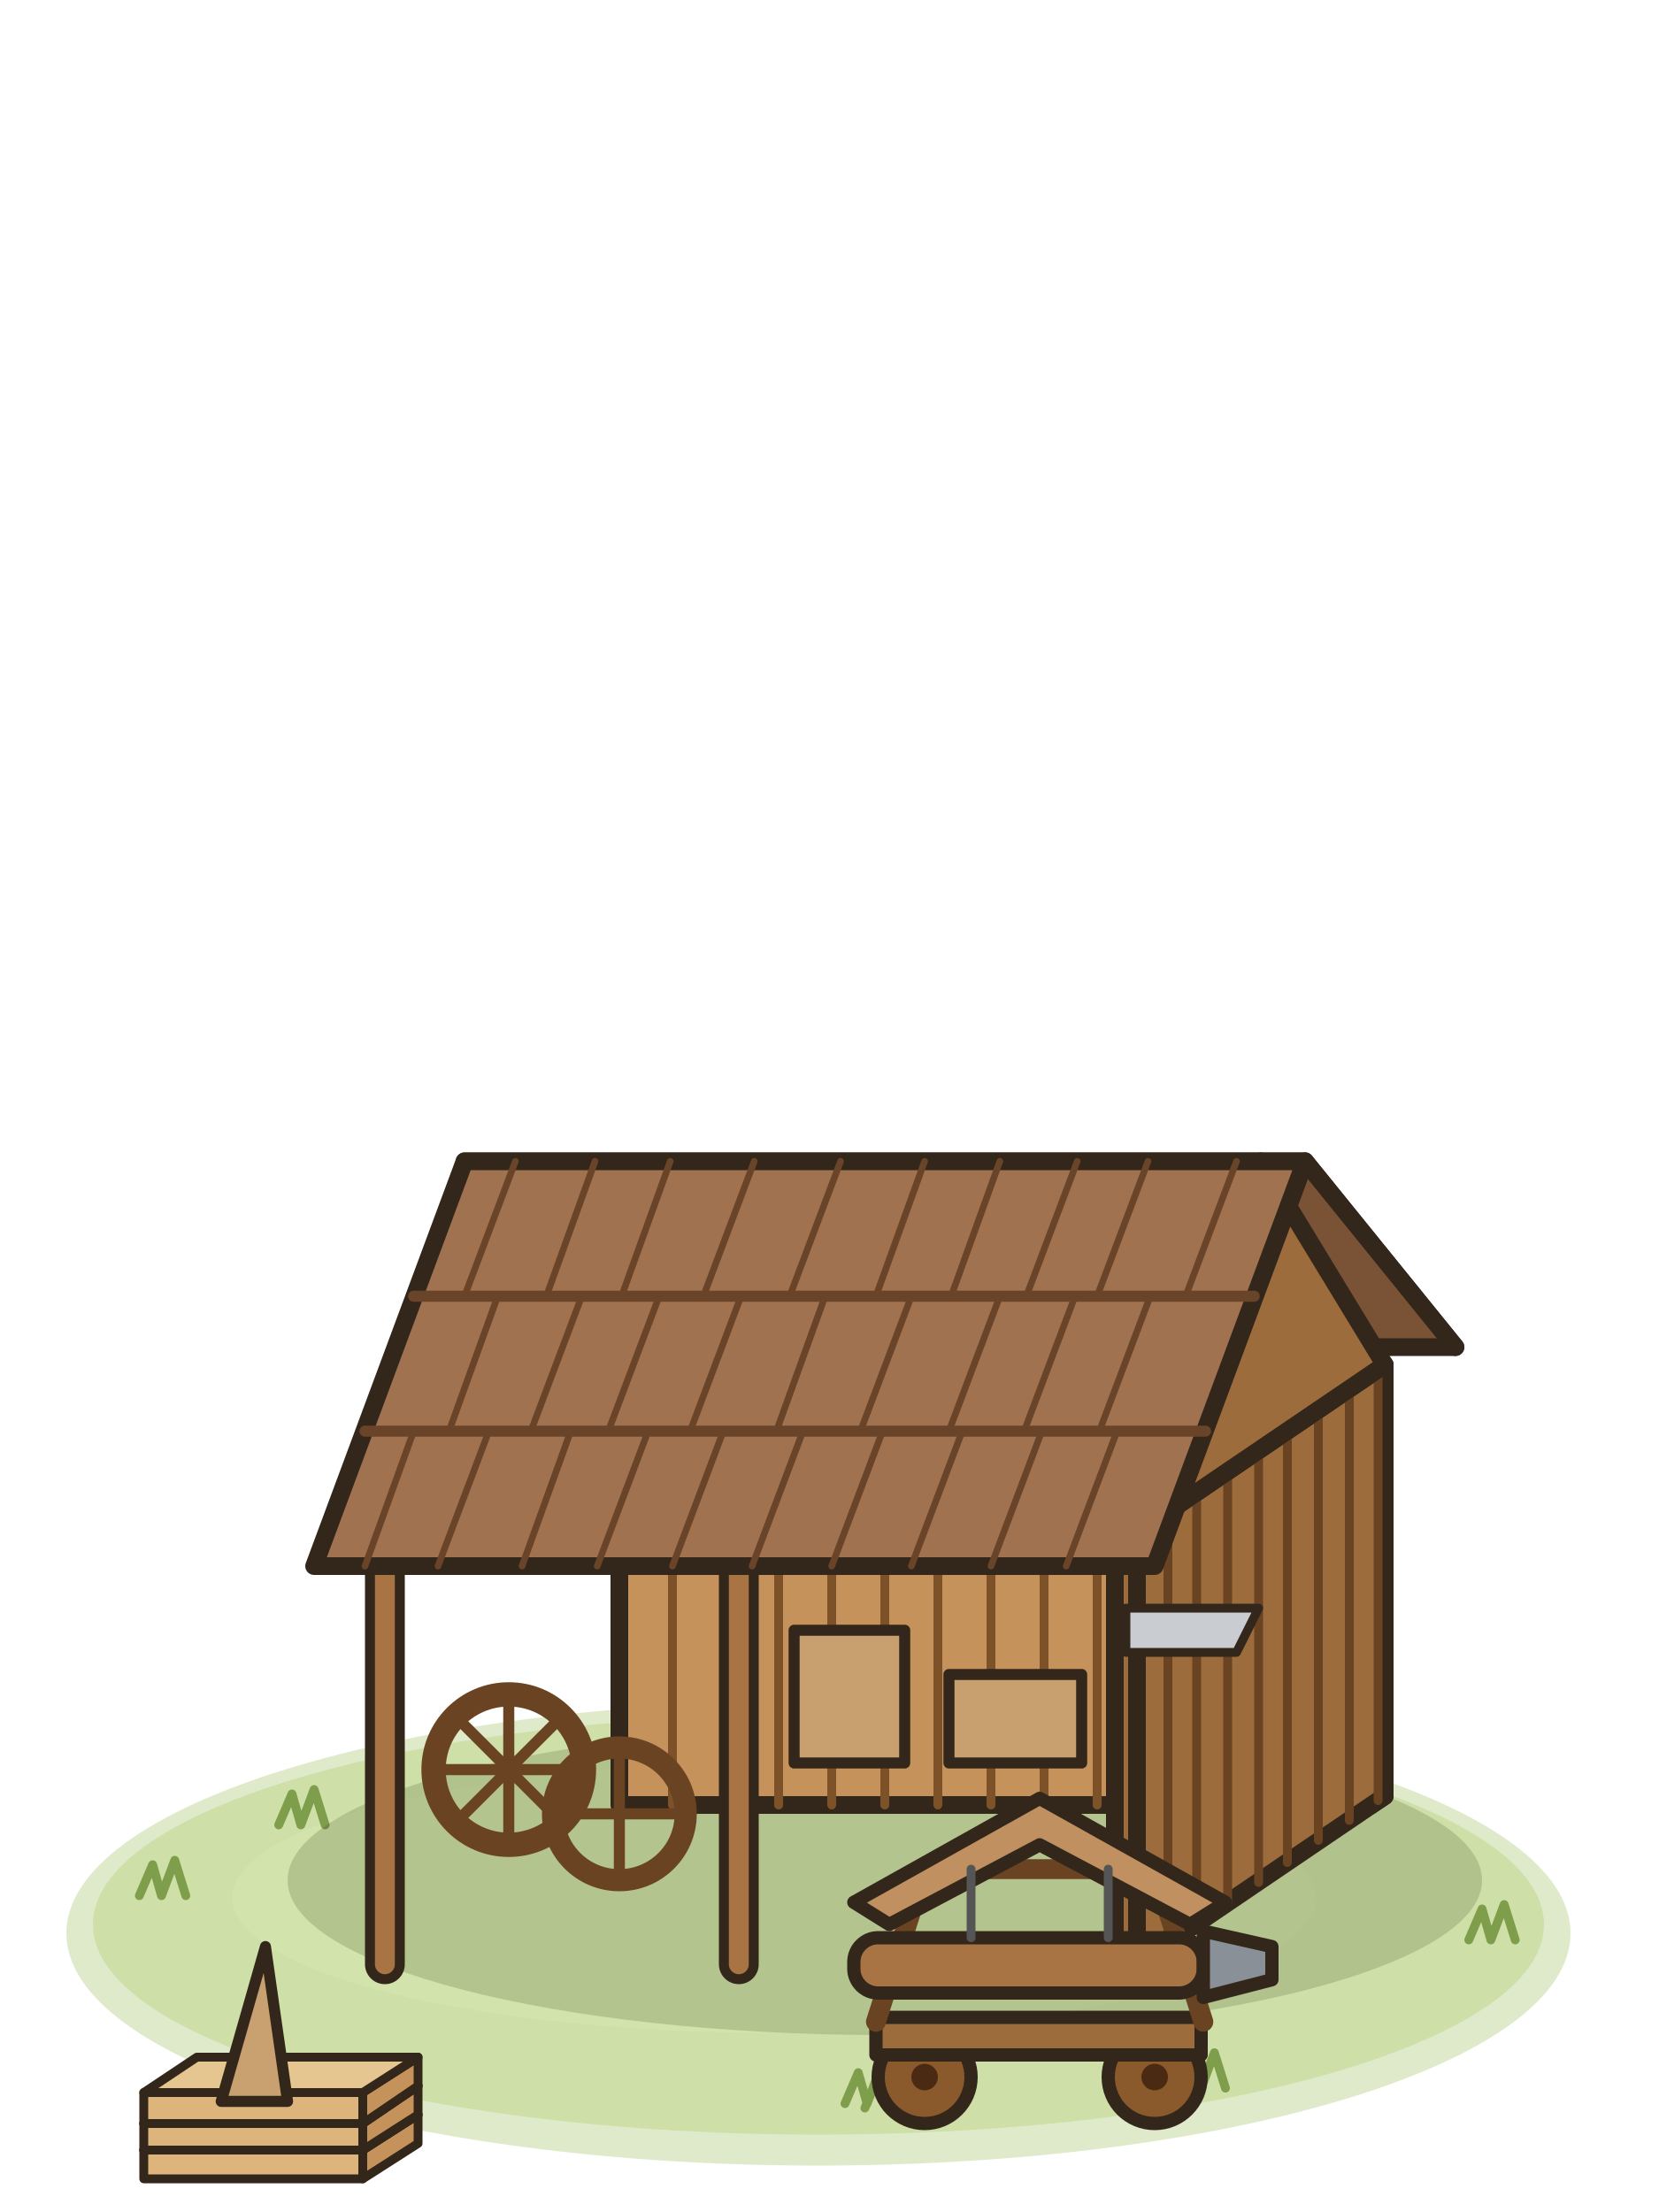
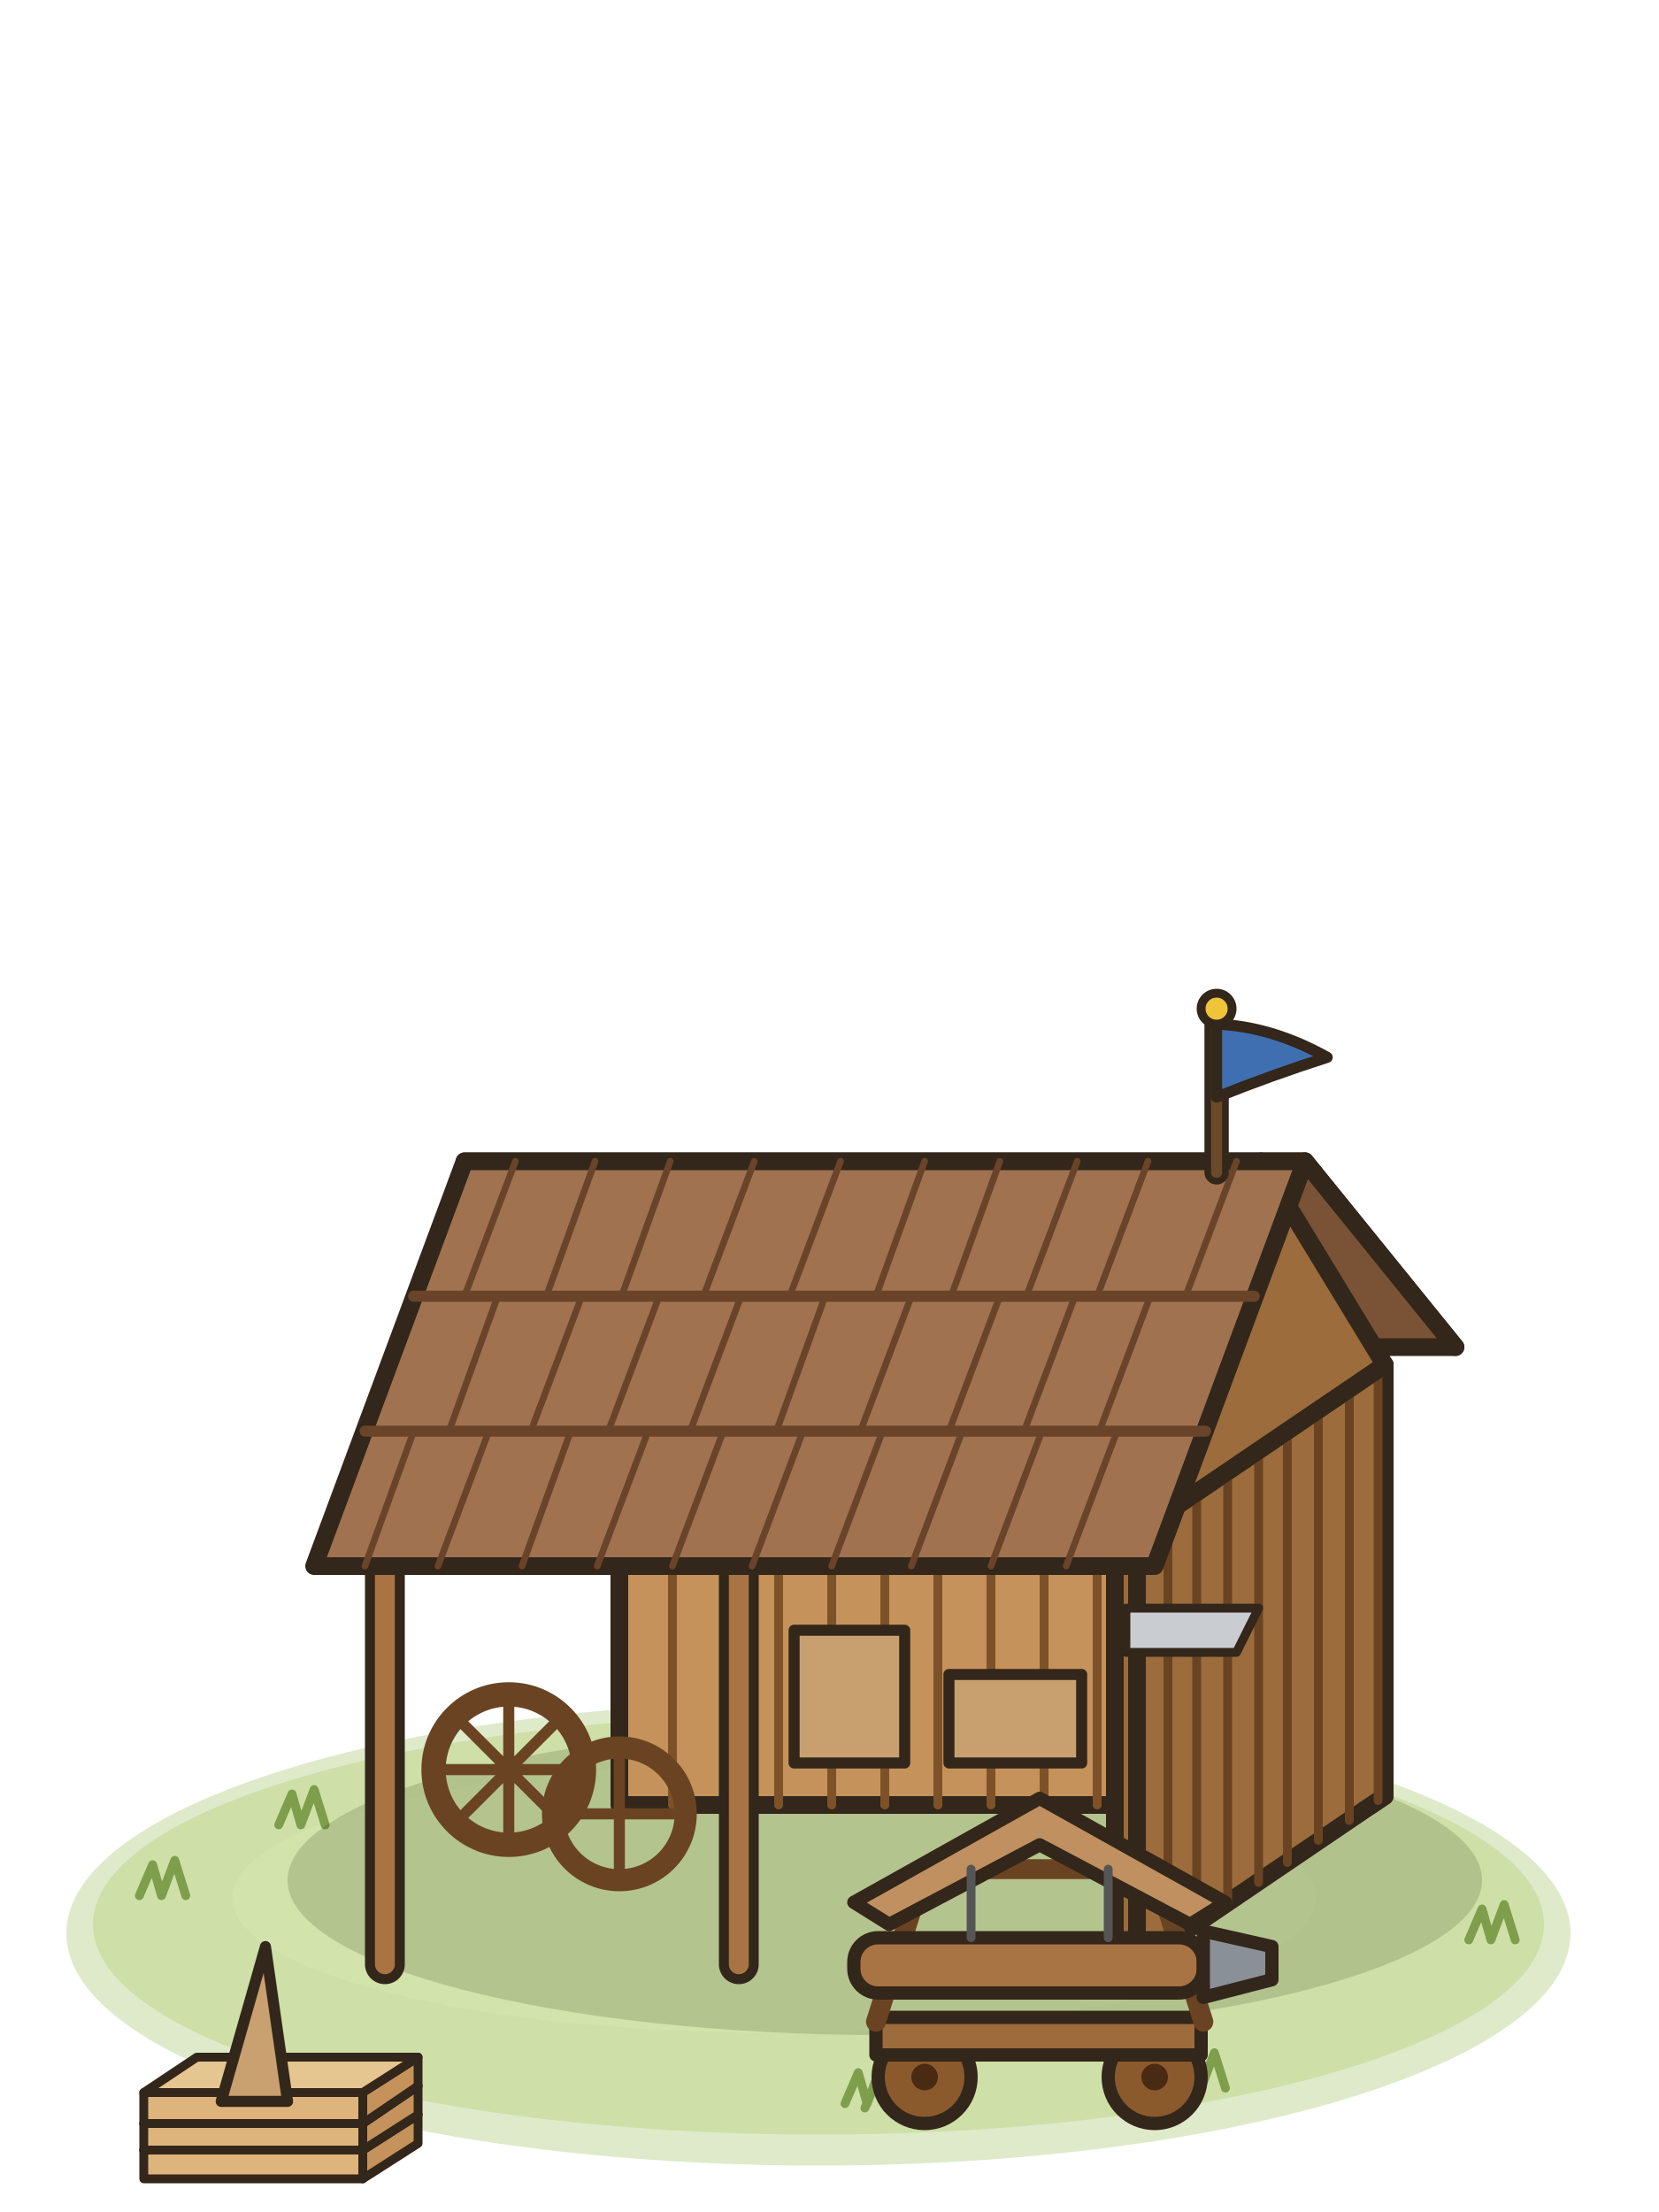
<svg xmlns="http://www.w3.org/2000/svg" viewBox="0 0 75 100">
  <g stroke="#33261a" stroke-width=".8" stroke-linejoin="round" stroke-linecap="round">
    <ellipse cx="37" cy="87.4" rx="34" ry="10.5" fill="#b9d08a" stroke="none" opacity=".45" />
    <ellipse cx="37" cy="87" rx="32.8" ry="9.5" fill="#c8dc9c" stroke="none" opacity=".75" />
    <ellipse cx="35" cy="85.8" rx="24.5" ry="6.1" fill="#d4e4ac" stroke="none" opacity=".7" />
    <path d="M38.2,95.1l.6-1.4,.4,1.4,.6-1.6,.5,1.6m-27.7-12.6l.6-1.4,.4,1.4,.6-1.6,.5,1.6m51.7,5.2l.6-1.4,.4,1.4,.6-1.6,.5,1.6m-29.4,7.6l.6-1.4,.4,1.4,.6-1.6,.5,1.6m9.7-15.7l.6-1.4,.4,1.4,.6-1.6,.5,1.6m.3,14.8l.6-1.4,.4,1.4,.6-1.6,.5,1.6m-49.1-8.7l.6-1.4,.4,1.4,.6-1.6,.5,1.6" fill="none" stroke="#7f9e4c" stroke-width=".4" />
    <ellipse cx="40" cy="85" rx="27" ry="7" fill="#2a3a10" stroke="none" opacity=".18" />
    <path d="M62,81.6l.6-.4,0-19.5-.6,.4Z" fill="#9c6c3c" />
    <path d="M28,81.6l34,0,0-19.5-34,0Z" fill="#c4925a" />
    <path d="M30.4,81.6l0-19.5m2.4,19.5l0-19.5m2.4,19.5l0-19.5m2.4,19.5l0-19.5m2.4,19.5l0-19.5m2.4,19.5l0-19.5m2.4,19.5l0-19.5m2.4,19.5l0-19.5m2.4,19.5l0-19.5m2.4,19.5l0-19.5m2.4,19.5l0-19.5m2.4,19.5l0-19.5m2.4,19.5l0-19.5m2.4,19.5l0-19.5" fill="none" stroke="#7d5229" stroke-width=".4" />
    <path d="M51.4,88.8l11.2-7.6,0-19.5-11.2,7.6Z" fill="#9c6c3c" />
    <path d="M50.4,88.8l1,0,0-19.5-1,0Z" fill="#9c6c3c" />
    <path d="M52.8,87.9l0-19.5m1.3,18.5l0-19.5m1.4,18.6l0-19.5m1.4,18.6l0-19.5m1.3,18.6l0-19.5m1.4,18.5l0-19.5m1.4,18.6l0-19.5m1.3,18.6l0-19.5" fill="none" stroke="#6a4422" stroke-width=".4" />
    <rect x="35.9" y="73.7" width="5" height="6" fill="#c8a070" stroke-width=".5" />
    <rect x="42.9" y="75.7" width="6" height="4" fill="#c8a070" stroke-width=".5" />
    <path d="M50.9,72.7h6l-1,2h-5z" fill="#c9ccd0" stroke-width=".4" />
    <path d="M32.9,71.7l0,6" fill="none" stroke="#6a4422" stroke-width=".7" />
    <path d="M17.4,88.8l0-19.5m16,19.5l0-19.5" fill="none" stroke="#33261a" stroke-width="1.8" />
    <path d="M17.4,88.8l0-19.5m16,19.5l0-19.5" fill="none" stroke="#a87444" stroke-width=".9" />
    <path d="M21,52.5l38,0,6.8,8.4-38,0Z" fill="#7a5236" />
    <path d="M51.4,69.3l11.2-7.6-5.6-9.2Z" fill="#9c6c3c" />
    <path d="M14.2,70.8l38,0,6.8-18.3-38,0Z" fill="#a07250" />
    <path d="M16.5,64.7l38,0m-35.8-6.1l38,0" fill="none" stroke="#6a4429" stroke-width=".5" />
    <path d="M16.5,70.8l2.2-6.1m1.1,6.1l2.3-6.1m1.5,6.1l2.2-6.1m1.2,6.1l2.3-6.1m1.1,6.1l2.3-6.1m1.3,6.1l2.3-6.1m1.3,6.1l2.3-6.1m1.3,6.1l2.3-6.1m1.3,6.1l2.3-6.1m1.1,6.1l2.3-6.1m-30.2,0l2.2-6.1m1.5,6.1l2.3-6.1m1.2,6.1l2.3-6.1m1.4,6.1l2.3-6.1m1.6,6.1l2.2-6.1m1.6,6.1l2.3-6.1m1.7,6.1l2.3-6.1m1.1,6.1l2.3-6.1m1.1,6.1l2.3-6.1m-31,0l2.3-6.1m1.4,6.1l2.2-6.1m1.2,6.1l2.2-6.1m1.5,6.1l2.3-6.1m1.6,6.1l2.3-6.1m1.6,6.1l2.2-6.1m1.2,6.1l2.2-6.1m1.2,6.1l2.3-6.1m.9,6.1l2.3-6.1m1.7,6.1l2.3-6.1" fill="none" stroke="#6a4429" stroke-width=".3" />
    <path d="M65.8,60.9 59,52.5" fill="none" stroke-width=".8" />
+     <path d="M55,53l0-7" fill="none" stroke="#33261a" stroke-width="1.1" />
+     <path d="M55,53l0-7" fill="none" stroke="#6a4a2a" stroke-width=".5" />
+     <path d="M55,46.3Q57.5,46.4 60,47.8Q57.5,48.6 55,49.6Z" fill="#3f6fb0" stroke-width=".5" />
+     <circle cx="55" cy="45.6" r=".7" fill="#f0c43a" stroke-width=".4" />
    <circle cx="23" cy="80" r="3.4" fill="none" stroke="#6a4422" stroke-width="1.1" />
    <path d="M19.6,80l6.8,0m-5.8-2.4l4.8,4.8m-2.4-5.8l0,6.8m2.4-5.8l-4.8,4.8" fill="none" stroke="#6a4422" stroke-width=".5" />
    <circle cx="28" cy="82" r="3" fill="none" stroke="#6a4422" stroke-width="1" />
    <path d="M25,82l6,0m-3-3l0,6" fill="none" stroke="#6a4422" stroke-width=".5" />
    <path d="M16.4,98.5l2.5-1.6,0-1.3-2.5,1.6Z" fill="#c4925a" stroke-width=".4" />
    <path d="M6.5,98.5l9.9,0,0-1.3-9.9,0Z" fill="#ddb47c" stroke-width=".4" />
    <path d="M6.5,97.2l9.9,0,2.5-1.6-10,0Z" fill="#e6c690" stroke-width=".4" />
    <path d="M16.4,97.2l2.5-1.6,0-1.3-2.5,1.7Z" fill="#c4925a" stroke-width=".4" />
    <path d="M6.5,97.2l9.9,0,0-1.2-9.9,0Z" fill="#ddb47c" stroke-width=".4" />
    <path d="M6.5,96l9.9,0,2.5-1.7-10,0Z" fill="#e6c690" stroke-width=".4" />
    <path d="M16.4,96l2.5-1.7,0-1.3-2.5,1.6Z" fill="#c4925a" stroke-width=".4" />
    <path d="M6.5,96l9.9,0,0-1.4-9.9,0Z" fill="#ddb47c" stroke-width=".4" />
    <path d="M6.5,94.6l9.9,0,2.5-1.6-10,0Z" fill="#e6c690" stroke-width=".4" />
    <circle cx="41.8" cy="93.9" r="2.1" fill="#8a5a2c" stroke-width=".6" />
    <circle cx="41.8" cy="93.9" r=".6" fill="#4a2a12" stroke="none" />
    <circle cx="52.2" cy="93.9" r="2.1" fill="#8a5a2c" stroke-width=".6" />
    <circle cx="52.2" cy="93.9" r=".6" fill="#4a2a12" stroke="none" />
    <rect x="39.6" y="91.2" width="14.7" height="1.7" fill="#9c6c3c" stroke-width=".6" />
    <path d="M39.6,91.4l2.2-6.9,10.4,0,2.2,6.9" fill="none" stroke="#6a4422" stroke-width=".9" />
    <path d="M38.6,86l8.4-4.7,8.4,4.7-1.6,1-6.8-3.6-6.8,3.6Z" fill="#c09060" stroke-width=".6" />
    <rect x="38.6" y="87.6" width="15.8" height="2.5" rx="1.1" fill="#a87444" stroke-width=".6" />
    <path d="M54.4,87.3l3.1,.7,0,1.5-3.1,.8Z" fill="#8a9098" stroke-width=".6" />
    <path d="M43.9,87.6l0-3.1m6.2,3.1l0-3.1" fill="none" stroke="#555" stroke-width=".4" />
    <path d="M10,95l2-7,1,7Z" fill="#c9a070" stroke-width=".5" />
  </g>
</svg>
